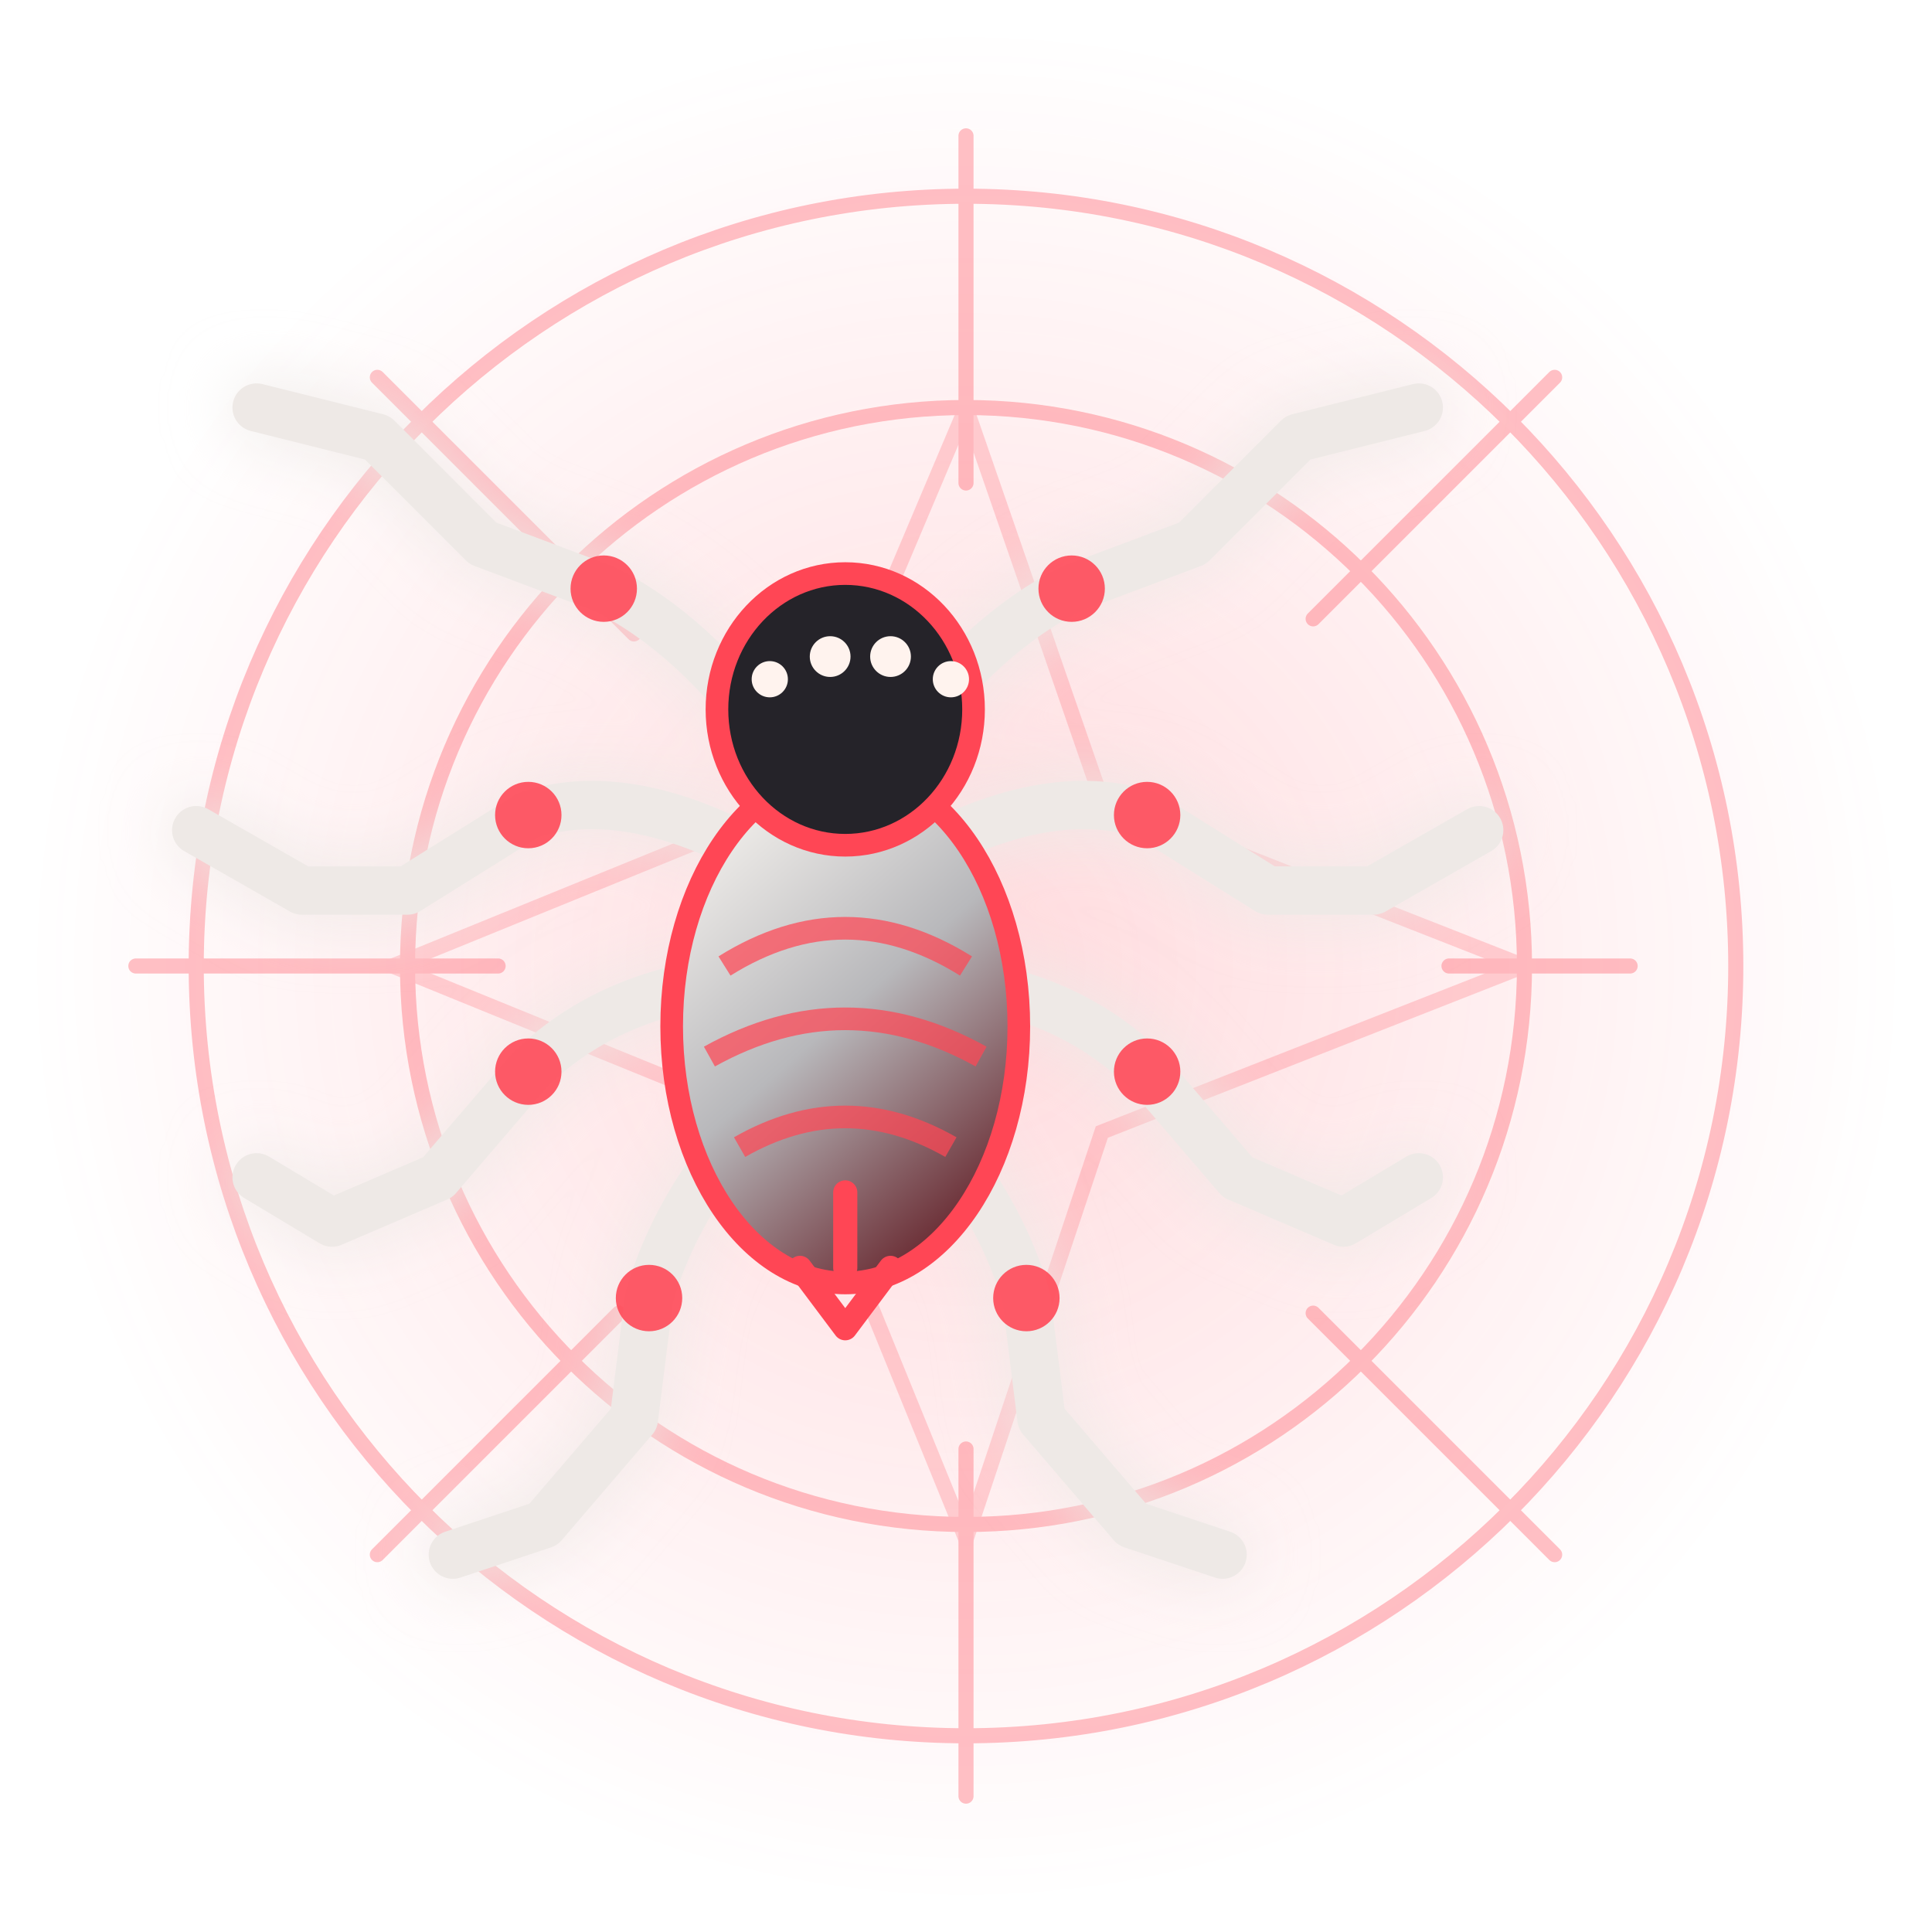
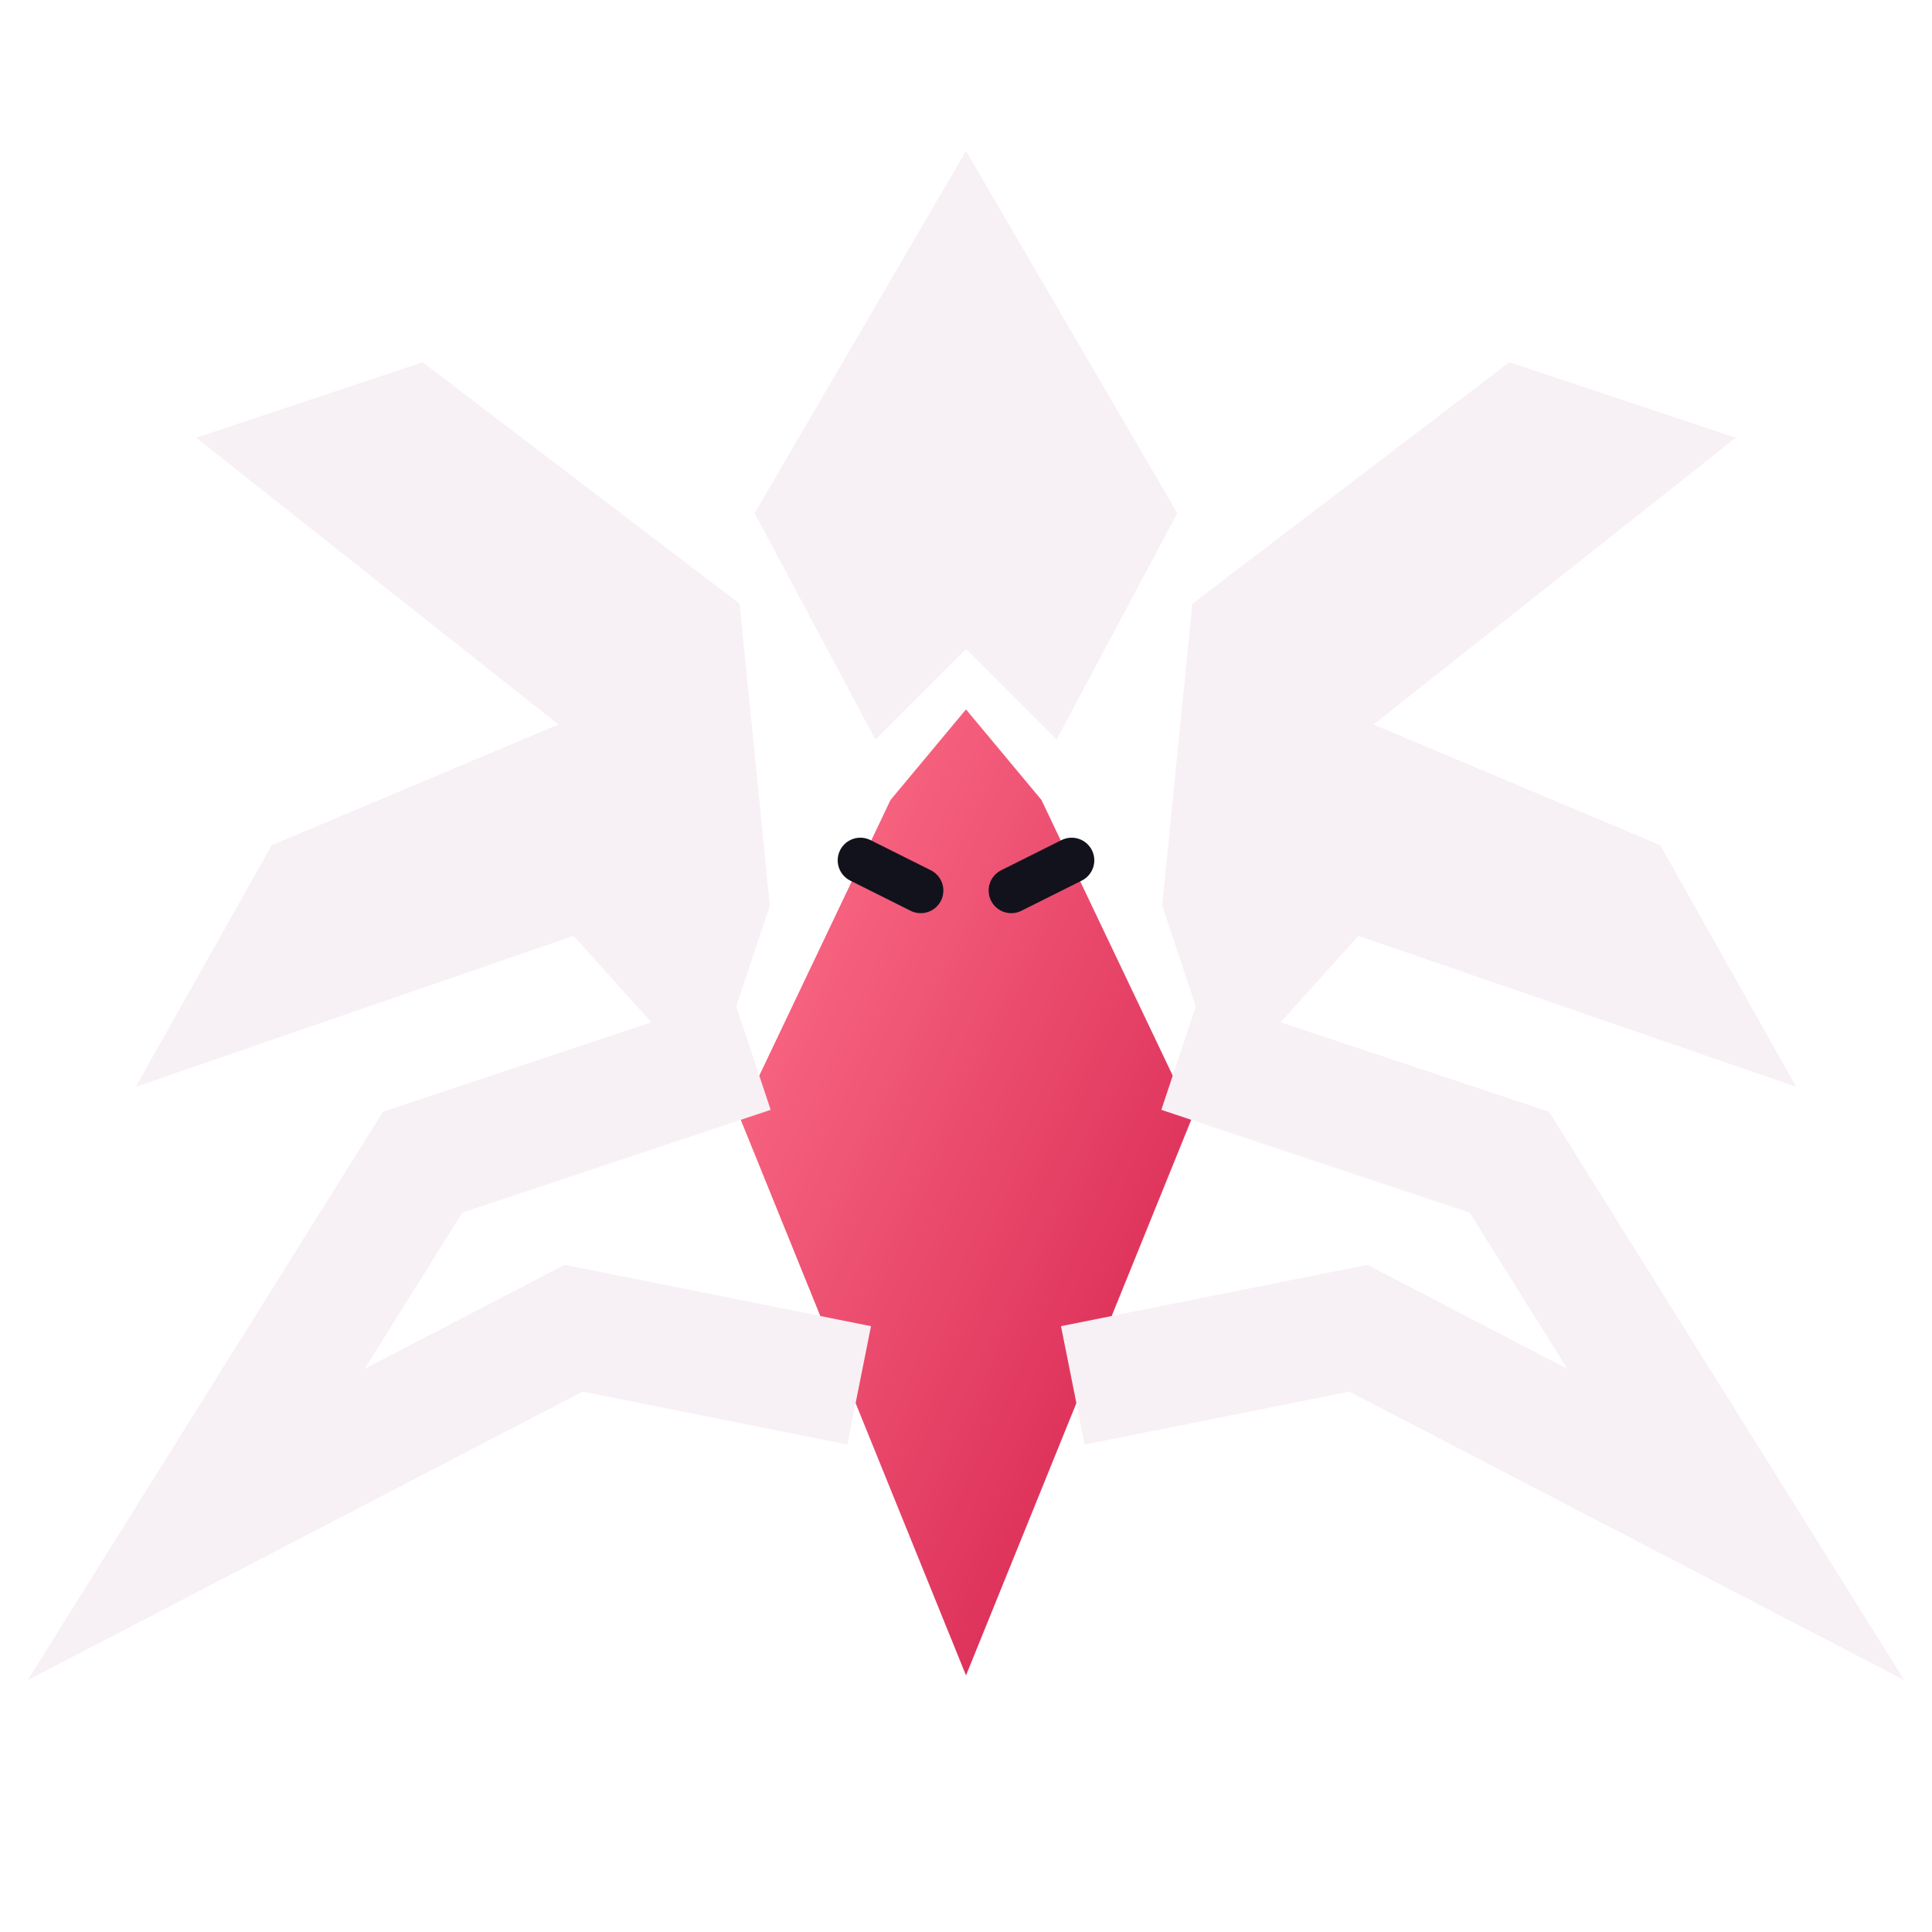
<svg xmlns="http://www.w3.org/2000/svg" viewBox="0 0 128 128" role="img" aria-labelledby="title">
  <defs>
-     <radialGradient id="halo">
-       <stop stop-color="#ff4655" stop-opacity=".2" />
-       <stop offset="1" stop-color="#ff4655" stop-opacity="0" />
-     </radialGradient>
-     <linearGradient id="abdomen" x1=".2" y1="0" x2=".8" y2="1">
-       <stop stop-color="#f6f3ef" />
-       <stop offset=".48" stop-color="#b8b8bb" />
-       <stop offset="1" stop-color="#5e171f" />
+     <linearGradient id="g" x1="0" y1="0" x2="1" y2="1">
+       <stop stop-color="#ff748c" />
+       <stop offset="1" stop-color="#d31d4b" />
    </linearGradient>
-     <filter id="glow" x="-60%" y="-60%" width="220%" height="220%">
-       <feGaussianBlur stdDeviation="2.2" result="blur" />
-       <feMerge>
-         <feMergeNode in="blur" />
-         <feMergeNode in="SourceGraphic" />
-       </feMerge>
-     </filter>
  </defs>
-   <circle cx="64" cy="64" r="62" fill="url(#halo)" />
-   <g fill="none" stroke="#ff4655" stroke-linecap="round" opacity=".33">
-     <circle cx="64" cy="64" r="37" />
-     <circle cx="64" cy="64" r="51" />
-     <path d="M64 9v23M64 96v23M9 64h24M96 64h12M25 25l17 17M87 87l16 16M103 25 87 41M41 87l-16 16" />
-     <path d="m64 27 9 26 28 11-28 11-9 27-11-27-27-11 27-11z" opacity=".65" />
-   </g>
-   <g fill="none" stroke="#eee9e6" stroke-width="3.2" stroke-linecap="round" stroke-linejoin="round" filter="url(#glow)">
-     <path d="M51 49Q46 42 40 39L32 36 25 29 17 27M49 56Q41 52 35 54L27 59 20 59 13 55M48 65Q40 66 35 71L29 78 22 81 17 78M51 73Q45 79 43 86L42 94 36 101 30 103" />
-     <path d="M60 49Q65 42 71 39L79 36 86 29 94 27M62 56Q70 52 76 54L84 59 91 59 98 55M63 65Q71 66 76 71L82 78 89 81 94 78M60 73Q66 79 68 86L69 94 75 101 81 103" />
-   </g>
-   <g fill="#ff4655" opacity=".88">
-     <circle cx="40" cy="39" r="2.2" />
-     <circle cx="35" cy="54" r="2.2" />
-     <circle cx="35" cy="71" r="2.2" />
-     <circle cx="43" cy="86" r="2.2" />
-     <circle cx="71" cy="39" r="2.2" />
-     <circle cx="76" cy="54" r="2.2" />
-     <circle cx="76" cy="71" r="2.2" />
-     <circle cx="68" cy="86" r="2.2" />
-   </g>
-   <g stroke="#ff4655" stroke-width="1.5">
-     <ellipse cx="56" cy="68" rx="11.5" ry="17" fill="url(#abdomen)" />
-     <path d="M48 64q8-5 16 0M47 70q9-5 18 0M49 76q7-4 14 0" fill="none" opacity=".72" />
-     <ellipse cx="56" cy="47" rx="8.5" ry="9" fill="#252329" />
-   </g>
-   <g fill="#fff3ee">
-     <circle cx="51" cy="45" r="1.2" />
-     <circle cx="55" cy="43.5" r="1.35" />
-     <circle cx="59" cy="43.5" r="1.35" />
-     <circle cx="63" cy="45" r="1.2" />
-   </g>
-   <path d="M56 84v-5m-3 5 3 4 3-4" fill="none" stroke="#ff4655" stroke-width="1.6" stroke-linecap="round" stroke-linejoin="round" />
+   <path d="M64 10 78 34 70 49 64 43 58 49 50 34Z" fill="#f7f0f5" />
+   <path d="M59 53 64 47 69 53 79 74 64 111 49 74Z" fill="url(#g)" />
+   <path d="M49 40 28 24 13 29 37 48 18 56 9 72 38 62 47 72 51 60ZM79 40 100 24 115 29 91 48 110 56 119 72 90 62 81 72 77 60Z" fill="#f7f0f5" />
+   <path d="M46 71 28 77 13 101 38 88 53 91M82 71 100 77 115 101 90 88 75 91" fill="none" stroke="#f7f0f5" stroke-width="8" stroke-linecap="square" stroke-linejoin="miter" />
+   <path d="M57 57 61 59M71 57 67 59" stroke="#11121b" stroke-width="3" stroke-linecap="round" />
</svg>
